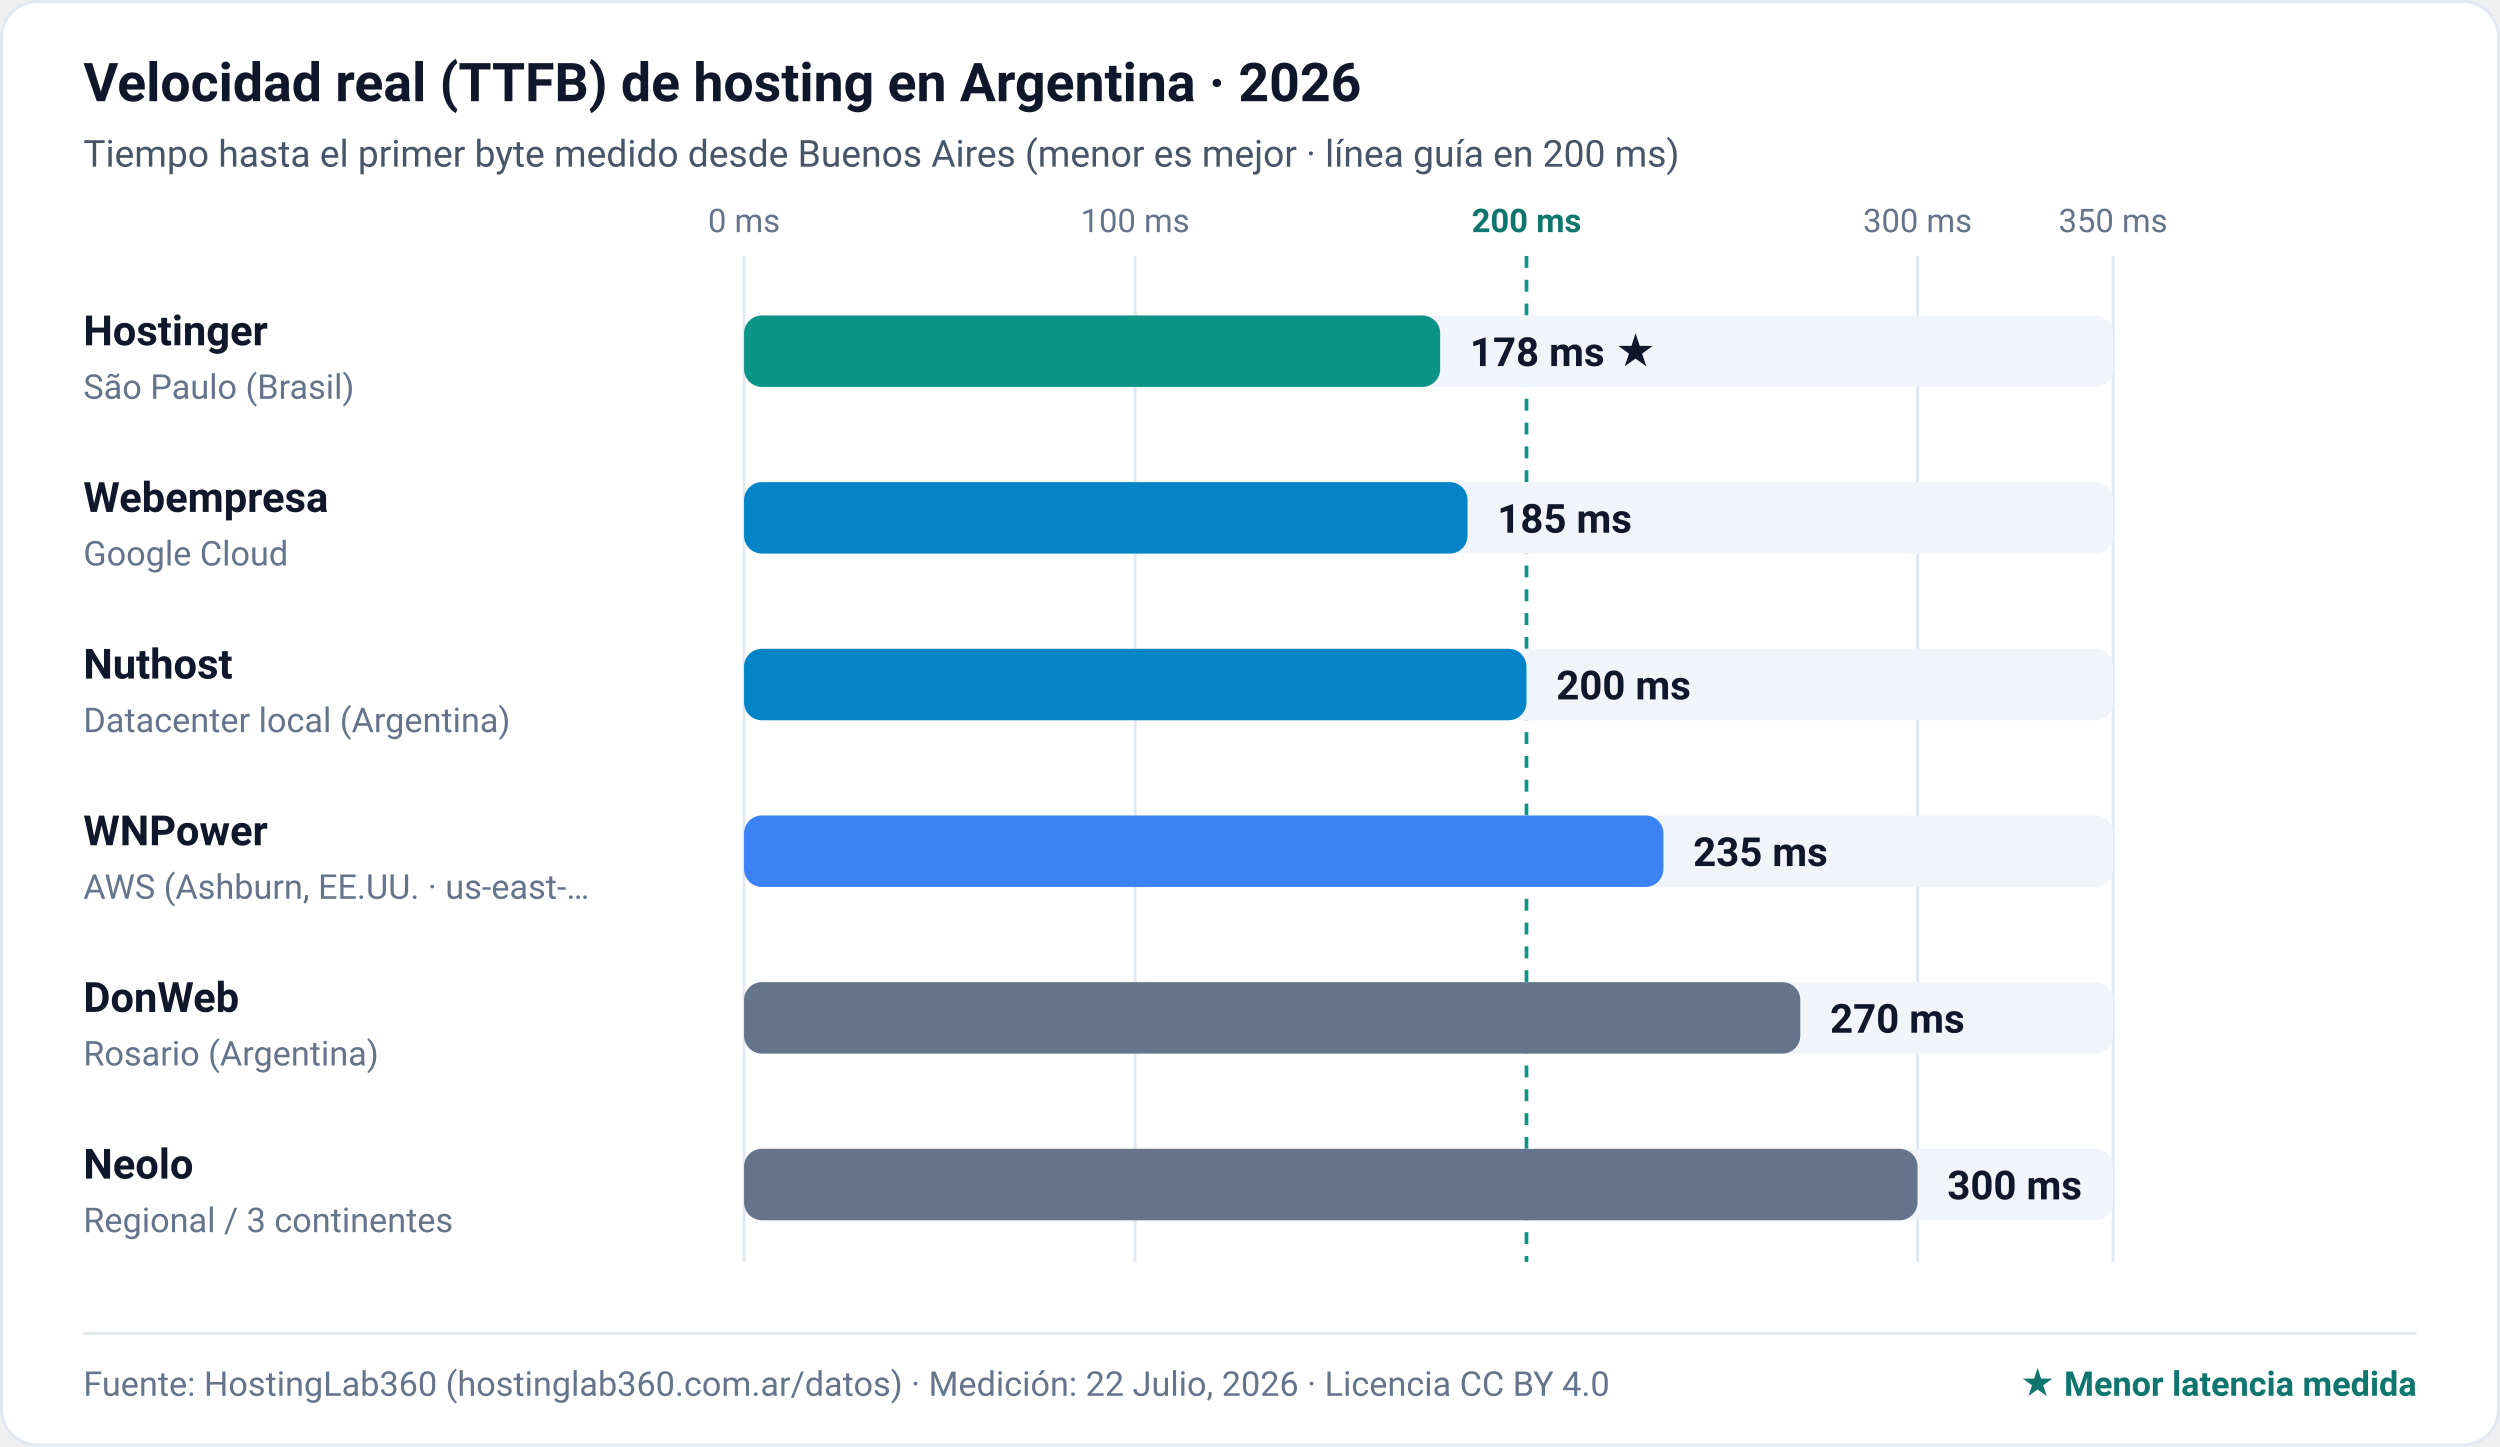
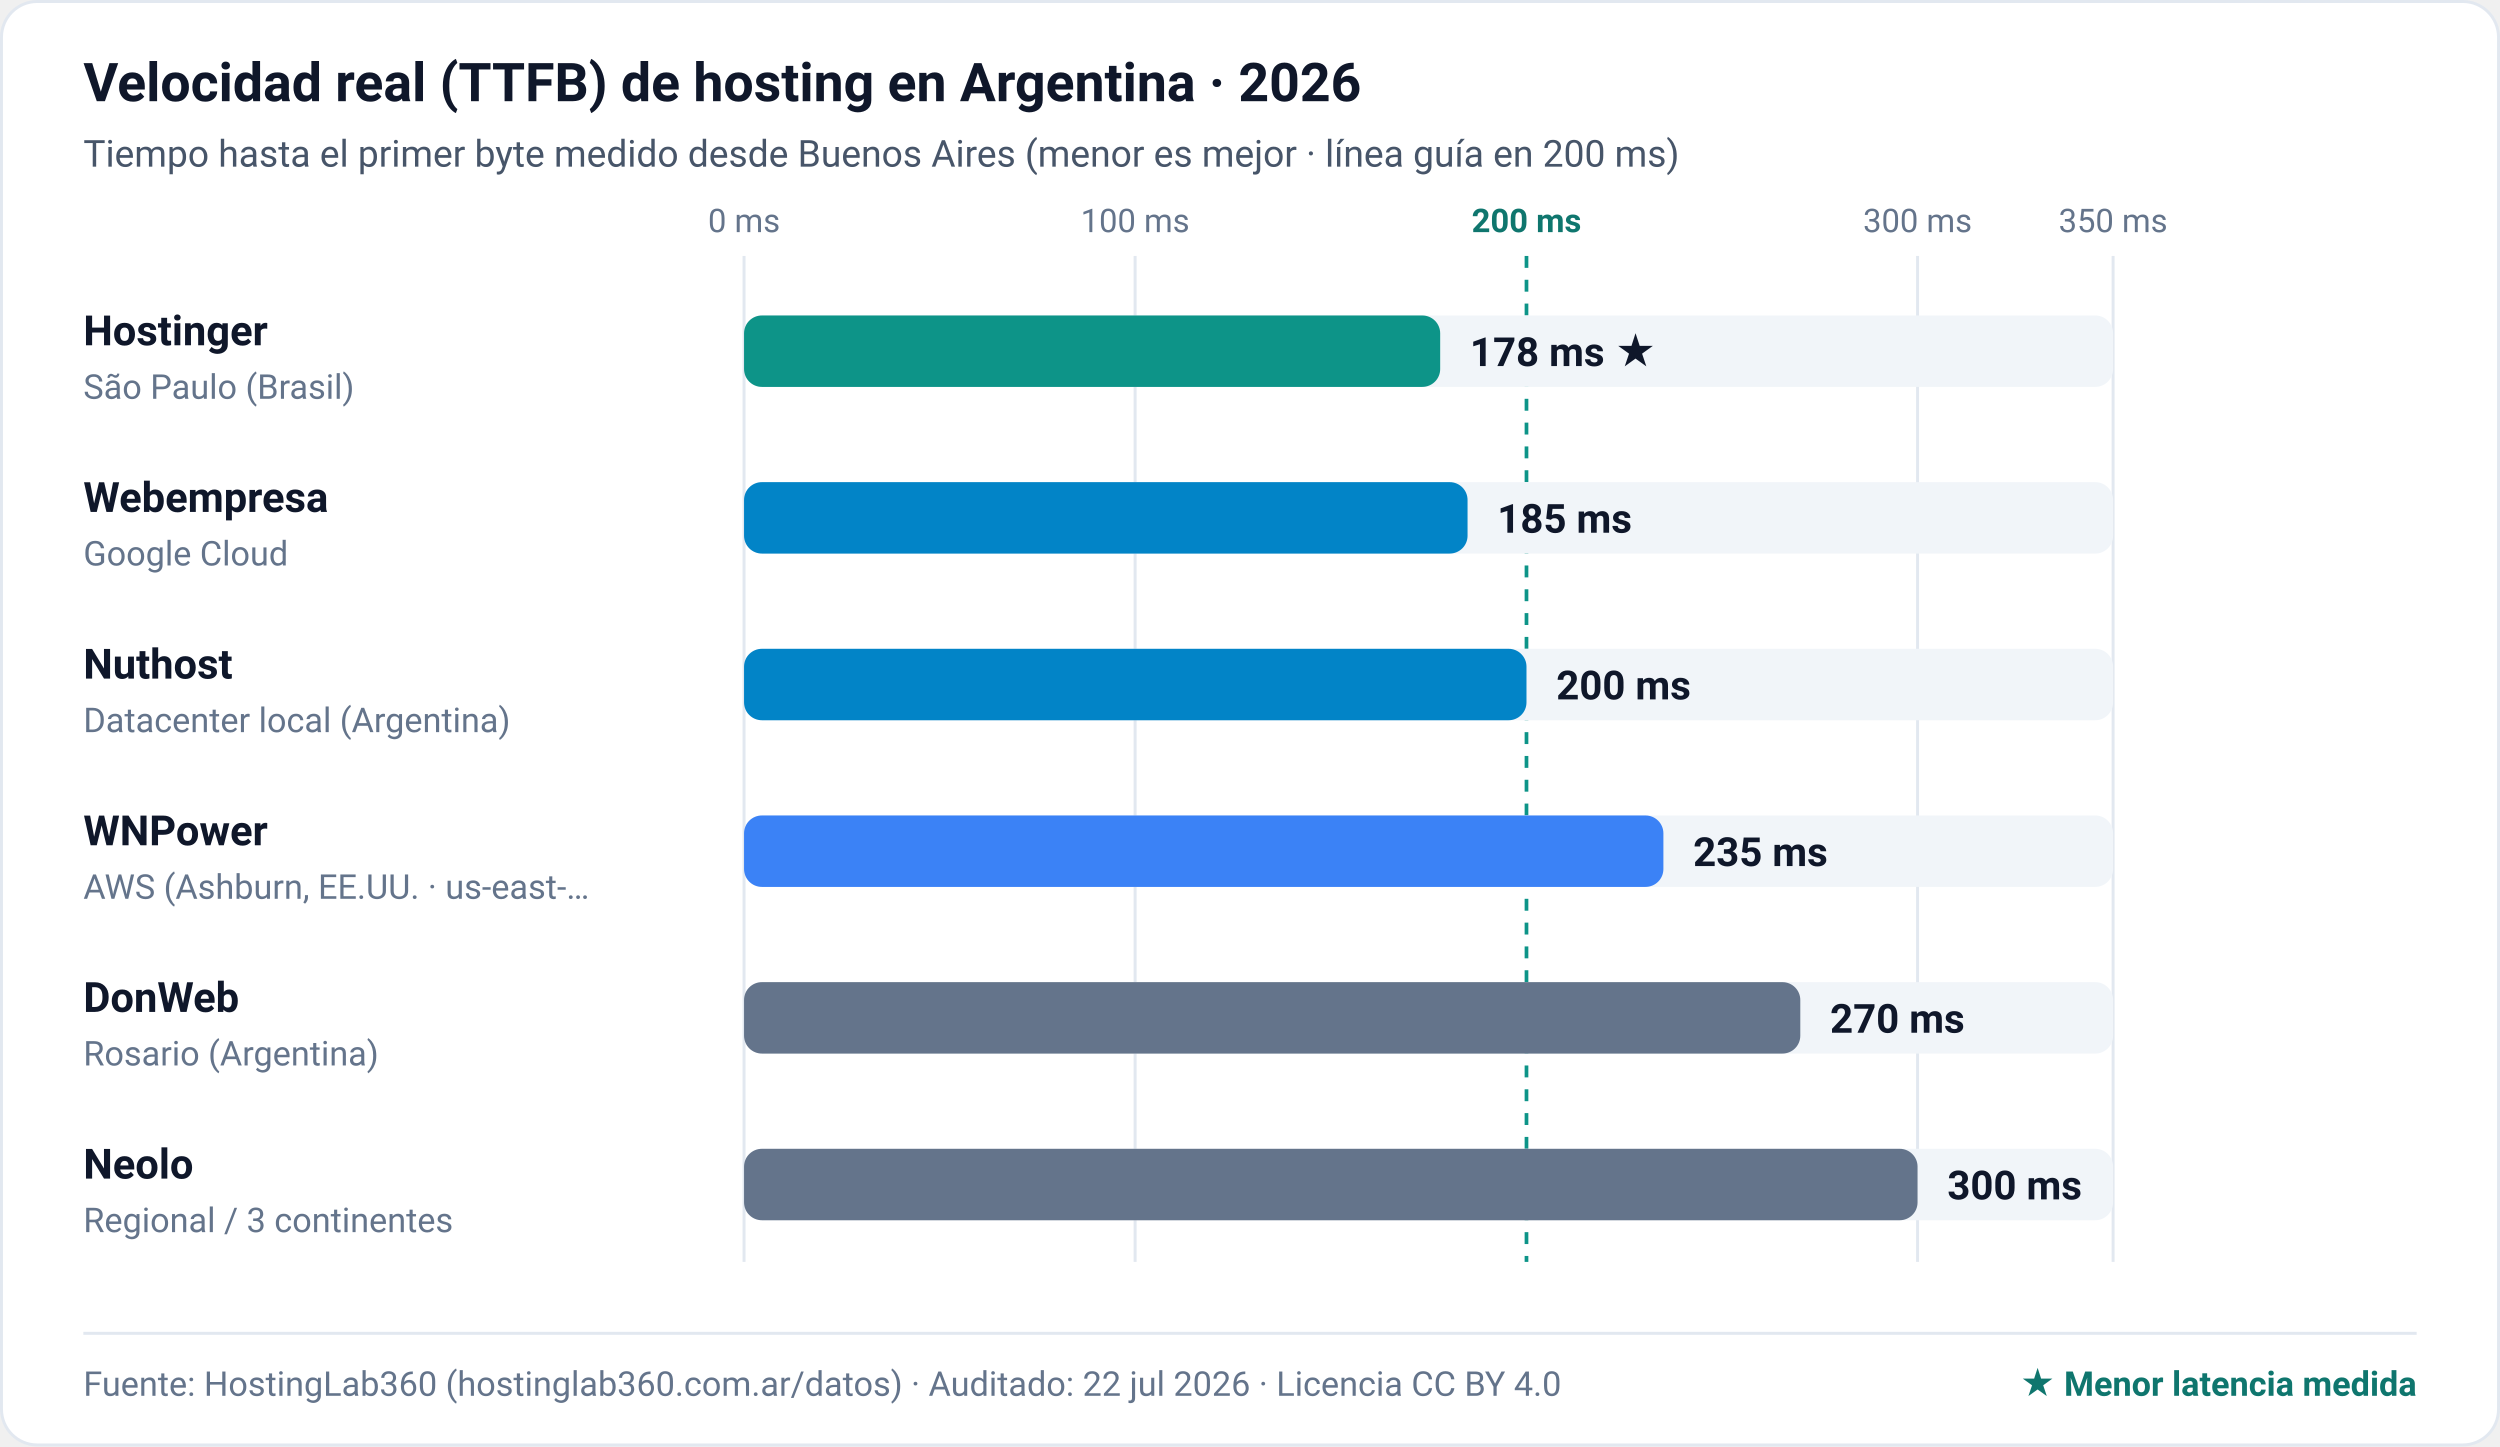
<svg xmlns="http://www.w3.org/2000/svg" width="840" height="486" viewBox="0 0 840 486" role="img" aria-label="Comparativa de velocidad TTFB de hosting en Argentina 2026">
  <style>
    text { font-family: -apple-system, BlinkMacSystemFont, "Segoe UI", Roboto, Helvetica, Arial, sans-serif; }
  </style>
  <rect x="0.5" y="0.5" width="839" height="485" rx="12" fill="#ffffff" stroke="#e2e8f0" />
  <text x="28" y="34" font-size="18" font-weight="700" fill="#0f172a">Velocidad real (TTFB) de hosting en Argentina · 2026</text>
  <text x="28" y="56" font-size="12.5" fill="#475569">Tiempo hasta el primer byte medido desde Buenos Aires (menor es mejor · línea guía en 200 ms)</text>
  <line x1="250.0" y1="86" x2="250.0" y2="424" stroke="#e2e8f0" stroke-width="1" />
  <text x="250.0" y="78" text-anchor="middle" font-size="11" fill="#64748b" font-weight="400">0 ms</text>
  <line x1="381.4" y1="86" x2="381.4" y2="424" stroke="#e2e8f0" stroke-width="1" />
  <text x="381.4" y="78" text-anchor="middle" font-size="11" fill="#64748b" font-weight="400">100 ms</text>
  <line x1="512.9" y1="86" x2="512.9" y2="424" stroke="#0d9488" stroke-width="1.25" stroke-dasharray="4 4" />
  <text x="512.9" y="78" text-anchor="middle" font-size="11" fill="#0f766e" font-weight="600">200 ms</text>
  <line x1="644.3" y1="86" x2="644.3" y2="424" stroke="#e2e8f0" stroke-width="1" />
  <text x="644.3" y="78" text-anchor="middle" font-size="11" fill="#64748b" font-weight="400">300 ms</text>
  <line x1="710.0" y1="86" x2="710.0" y2="424" stroke="#e2e8f0" stroke-width="1" />
  <text x="710.0" y="78" text-anchor="middle" font-size="11" fill="#64748b" font-weight="400">350 ms</text>
  <g transform="translate(0, 96)">
    <text x="28" y="20" font-size="14" font-weight="700" fill="#0f172a">Hostinger</text>
    <text x="28" y="38" font-size="11.5" fill="#64748b">São Paulo (Brasil)</text>
    <rect x="250" y="10" width="460" height="24" rx="6" fill="#f1f5f9" />
    <rect x="250" y="10" width="233.9" height="24" rx="6" fill="#0d9488" />
    <text x="493.9" y="27" font-size="13.5" font-weight="700" fill="#0f172a">178 ms ★</text>
  </g>
  <g transform="translate(0, 152)">
    <text x="28" y="20" font-size="14" font-weight="700" fill="#0f172a">Webempresa</text>
    <text x="28" y="38" font-size="11.5" fill="#64748b">Google Cloud</text>
    <rect x="250" y="10" width="460" height="24" rx="6" fill="#f1f5f9" />
    <rect x="250" y="10" width="243.1" height="24" rx="6" fill="#0284c7" />
    <text x="503.1" y="27" font-size="13.5" font-weight="700" fill="#0f172a">185 ms</text>
  </g>
  <g transform="translate(0, 208)">
    <text x="28" y="20" font-size="14" font-weight="700" fill="#0f172a">Nuthost</text>
    <text x="28" y="38" font-size="11.5" fill="#64748b">Datacenter local (Argentina)</text>
    <rect x="250" y="10" width="460" height="24" rx="6" fill="#f1f5f9" />
    <rect x="250" y="10" width="262.9" height="24" rx="6" fill="#0284c7" />
    <text x="522.9" y="27" font-size="13.5" font-weight="700" fill="#0f172a">200 ms</text>
  </g>
  <g transform="translate(0, 264)">
    <text x="28" y="20" font-size="14" font-weight="700" fill="#0f172a">WNPower</text>
    <text x="28" y="38" font-size="11.5" fill="#64748b">AWS (Ashburn, EE.UU. · us-east-…</text>
    <rect x="250" y="10" width="460" height="24" rx="6" fill="#f1f5f9" />
    <rect x="250" y="10" width="308.9" height="24" rx="6" fill="#3b82f6" />
    <text x="568.9" y="27" font-size="13.5" font-weight="700" fill="#0f172a">235 ms</text>
  </g>
  <g transform="translate(0, 320)">
    <text x="28" y="20" font-size="14" font-weight="700" fill="#0f172a">DonWeb</text>
    <text x="28" y="38" font-size="11.5" fill="#64748b">Rosario (Argentina)</text>
    <rect x="250" y="10" width="460" height="24" rx="6" fill="#f1f5f9" />
    <rect x="250" y="10" width="354.9" height="24" rx="6" fill="#64748b" />
    <text x="614.9" y="27" font-size="13.5" font-weight="700" fill="#0f172a">270 ms</text>
  </g>
  <g transform="translate(0, 376)">
    <text x="28" y="20" font-size="14" font-weight="700" fill="#0f172a">Neolo</text>
    <text x="28" y="38" font-size="11.5" fill="#64748b">Regional / 3 continentes</text>
    <rect x="250" y="10" width="460" height="24" rx="6" fill="#f1f5f9" />
    <rect x="250" y="10" width="394.3" height="24" rx="6" fill="#64748b" />
    <text x="654.3" y="27" font-size="13.5" font-weight="700" fill="#0f172a">300 ms</text>
  </g>
  <line x1="28" y1="448" x2="812" y2="448" stroke="#e2e8f0" />
-   <text x="28" y="469" font-size="11.5" fill="#64748b">Fuente: HostingLab360 (hostinglab360.com.ar/datos) · Medición: 22 Julio, 2026 · Licencia CC BY 4.0</text>
+   <text x="28" y="469" font-size="11.5" fill="#64748b">Fuente: HostingLab360 (hostinglab360.com.ar/datos) · Auditado: 22 jul 2026 · Licencia CC BY 4.0</text>
  <text x="812" y="469" text-anchor="end" font-size="11.5" font-weight="600" fill="#0f766e">★ Menor latencia medida</text>
</svg>
